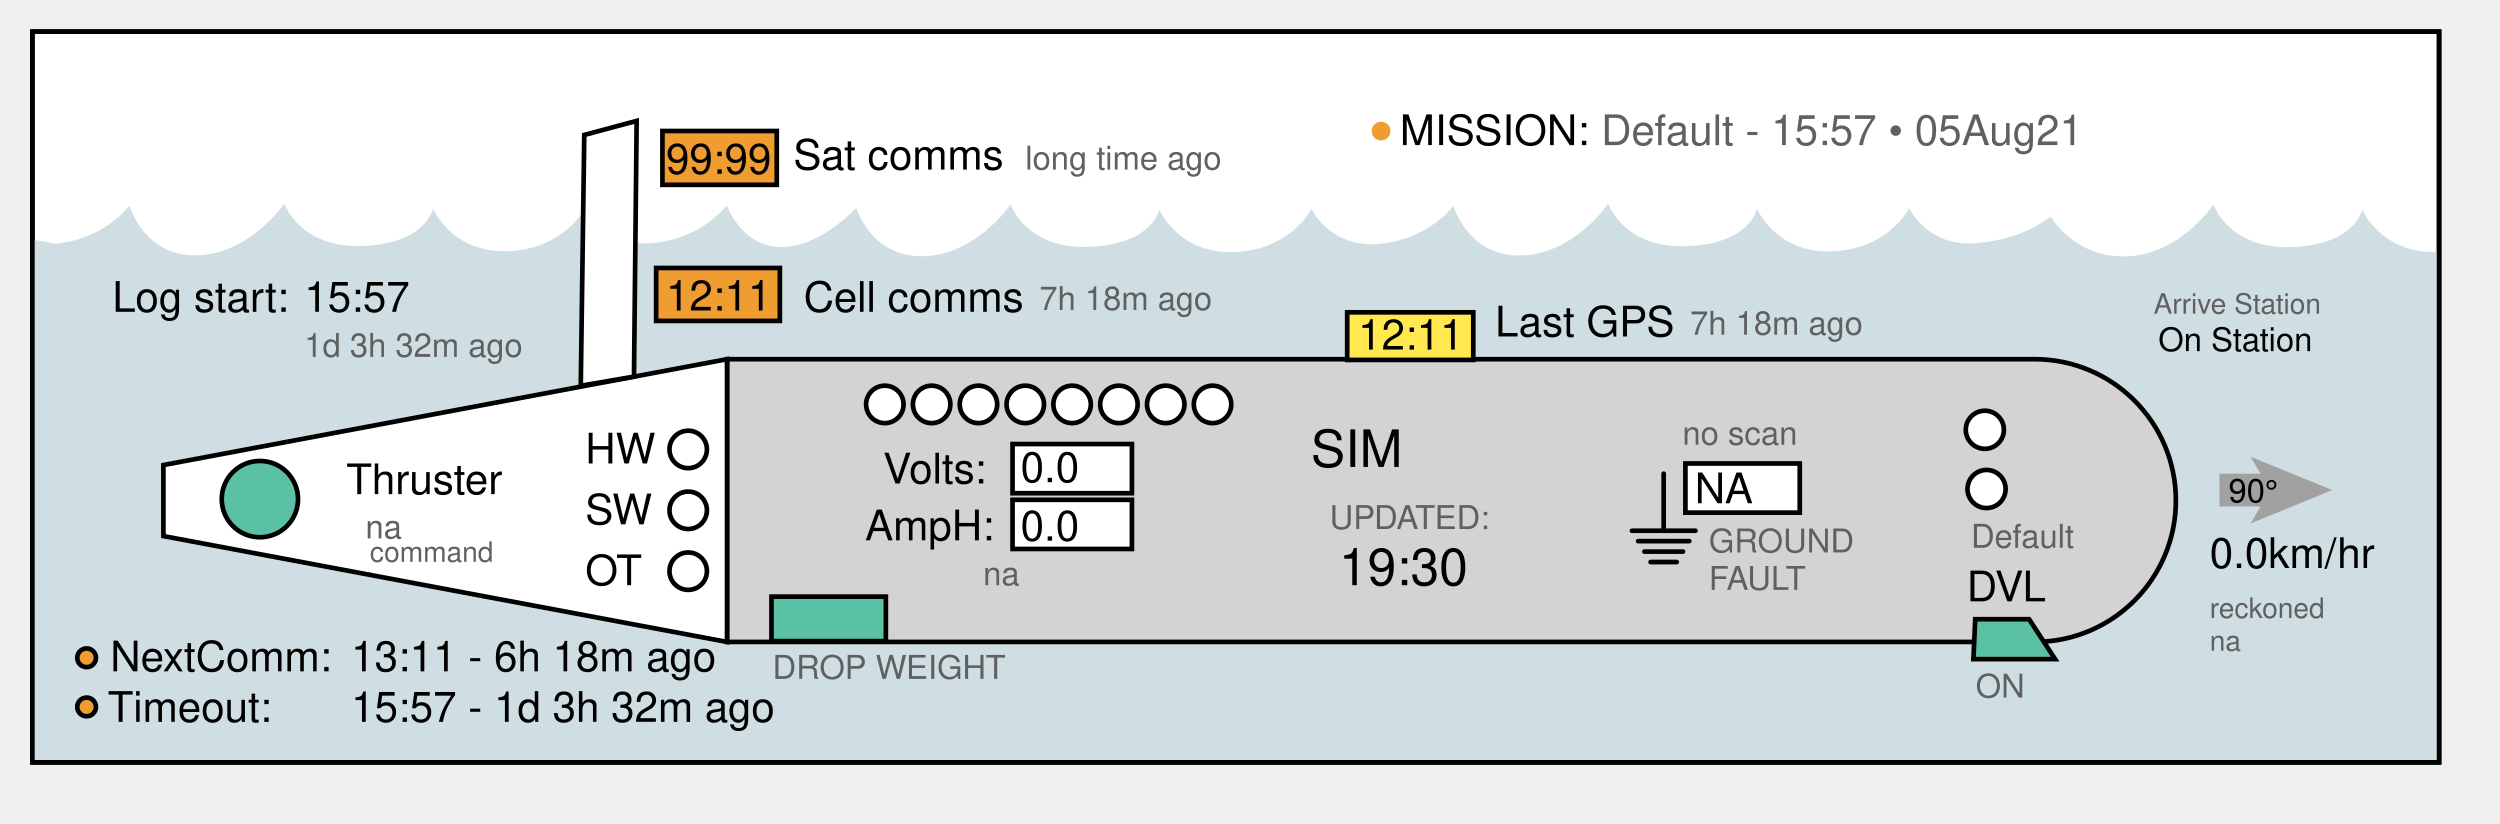
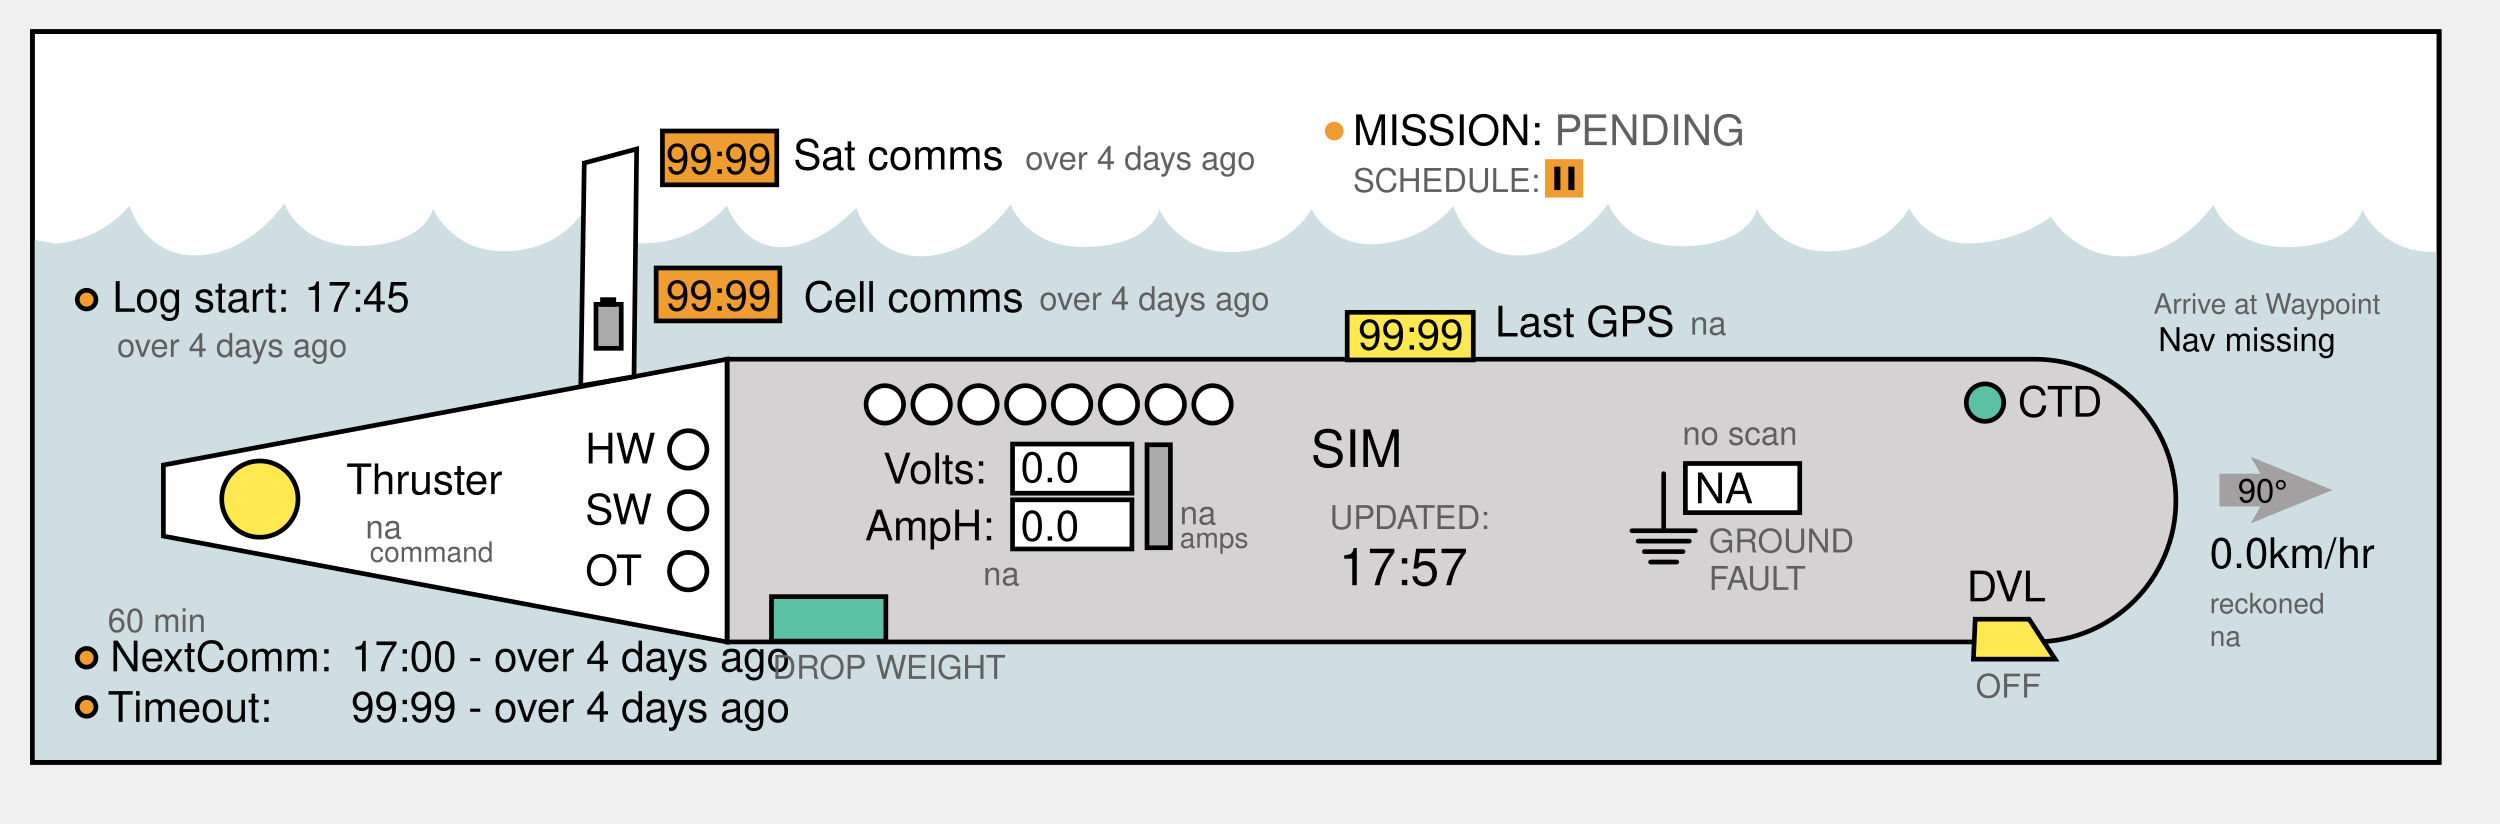
<svg xmlns="http://www.w3.org/2000/svg" version="1.1" id="Layer_1" x="0px" y="0px" viewBox="120 155 534 176" xml:space="preserve">
  <style type="text/css">
	.st0{fill:#CFDEE2;} 
	.st1{fill:none;stroke:#000000; }
	.st2{fill:#D4D2D2;stroke:#000000; } 
	.st3{fill:#FFFFFF;stroke:#000000; } 
	.st4{fill:#5AC1A4;stroke:#000000; } 
	.st5{fill:#FFE850;stroke:#000000; } 
	.st6{fill:#EF9D30;stroke:#000000; } 
	.st7{fill:#FFFFFF;stroke:#000000;stroke-linecap:round; }
	.st8{fill:#C6C4C4;stroke:#000000;stroke-linecap:round; }
	.st9{font-family:HelveticaNeue, Helvetica, Arial, sans-serif;}
	.st10{font-size:9px;}
	.st11{fill:#6D6E6E;stroke:#000000; } 
	.st12{fill:#606060;}  
	.st13{font-size:7px;}
	.st14{font-family:HelveticaNeue-Medium, Helvetica, Arial, sans-serif; }
	.st15{font-size:11px;}
	.st16{fill:#A2A0A0;} 
	.st17{fill:#e3cfa7;} 
	.st18{fill:none;stroke:none; } 
	.st19{fill:#555555;stroke:#000000;stroke-miterlimit:10;}  
	.st20{fill:#e3cfa7;stroke:#000000;stroke-miterlimit:10;}  
	.st21{fill:none;stroke:#46A247;stroke-width:4;stroke-miterlimit:10;} 
	.st22{fill:none;stroke:#555555;stroke-width:9;stroke-linecap:round;stroke-miterlimit:10;} 
	.st23{fill:none;stroke:#46A247;stroke-width:4;stroke-miterlimit:10;} 
	.st24{font-size:6px;}
	.st25{fill:#5AC1A4;stroke:none; } 
	.st26{fill:#FFE850;stroke:none; } 
	.st27{fill:#EF9D30;stroke:none; } 	
- 	
+ 	.stwhite{fill:#FFFFFF;stroke:none; } 	
	.st28{fill:#333333; } 
	.st30{font-size:8px;} 
	.st31{fill:#B4372D;} 
+ 	.st32{fill:#aaaaaa;stroke:#000000; } 
+ 	.st33{fill:#FFEEBB;stroke:none; } 
	.stleak2{fill:#7DA6D8;} 
	.stleak1{fill:#92c19b;} 
- 
+ 	.sparkbg{fill:#E8E8F0;stroke:none; } 
+ 	.sparkline{fill:none;stroke:#000000; stroke-width:0.2;}  
+ 	.sparkpoly{fill:#549fd4;stroke:none; } 	
+ 	.sparktext{font-size:6px; } 
+ 	.gridline{fill:none;stroke:#BBBBBB; stroke-width:0.3;}  
	</style>
  <rect desc="backgroundbox" x="126.91" y="161.76" class="st3" width="514.08" height="156.08" />
  <g transform="translate(0 8)">
    <g>
      <path class="st0" d="M640.68,200.81v108.71H126.47V198.07l5.36,0.98c10.57-0.98,15.74-8.04,15.74-8.04l0.18,0.2    c0,0,3.21,10.75,14.54,10.32c11.33-0.43,18.44-11.08,18.44-11.08s3.19,9.61,16.79,9.09c13.6-0.52,14.98-8.01,14.98-8.01    s3.95,9.58,16.03,9.12c12.09-0.46,16.47-9.21,16.47-9.21s3.93,8.43,14.49,7.46c10.57-0.98,15.74-8.04,15.74-8.04    s3.15,8.92,11.62,8.92c8.47,0,16.04-8.38,16.04-8.38s3.21,10.75,14.54,10.32c11.33-0.43,18.44-11.08,18.44-11.08    s3.19,9.61,16.79,9.09c13.6-0.52,14.98-8.01,14.98-8.01s3.95,9.58,16.03,9.12c12.09-0.46,16.47-9.21,16.47-9.21    s3.93,8.43,14.49,7.46c10.57-0.98,15.74-8.04,15.74-8.04l0.18,0.2c0,0,3.21,10.75,14.54,10.32c11.33-0.43,18.44-11.08,18.44-11.08    s3.19,9.61,16.79,9.09c13.6-0.52,14.98-8.01,14.98-8.01s3.95,9.58,16.03,9.12c12.09-0.46,16.47-9.21,16.47-9.21    s3.93,8.43,14.49,7.46c10.57-0.98,15.74-5.72,15.74-5.72s5,8.97,16.33,8.54c11.33-0.43,18.44-11.08,18.44-11.08    s3.19,9.61,16.79,9.09c13.6-0.52,14.98-8.01,14.98-8.01S628.59,201.27,640.68,200.81" />
    </g>
  </g>
  <rect desc="dirtbox" x="126.91" y="281.76" class="st18" width="514.08" height="36.08" />
  <rect desc="backgroundbox" x="126.91" y="161.76" class="st1" width="514.08" height="156.08" />
  <line desc="bigcable" class="st18" x1="250.77" y1="292.21" x2="268.73" y2="281.71" />
  <path desc="smallcable" class="st18" d="M137.01,323.1c0,0,7.44-8.93,20.84-8.93s20.85,8.93,42.05,8.93s29.77-18.98,47.66-28.86" />
  <path class="st2" d="M554.57,292.12l-279.27,0l0-60.4l279.27,0c16.68,0,30.2,13.52,30.2,30.2v0  C584.77,278.6,571.25,292.12,554.57,292.12z" />
  <polygon class="st3" points="154.9,269.51 275.29,292.12 275.29,231.72 154.9,254.33 " />
-   <polygon class="st3" points="255.42,235.44 244.05,237.4 244.8,183.82 255.99,180.82 " />
+   <polygon class="st3" points="255.42,235.44 244.05,237.4 244.8,189.82 255.99,186.82 " />
  <text desc="HardwareLabel" text-anchor="right" transform="matrix(1 0 0 1 245 254)" class="st9 st10">HW</text>
  <text desc="SoftwareLabel" text-anchor="right" transform="matrix(1 0 0 1 245 267)" class="st9 st10">SW</text>
  <text desc="OtherLabel" text-anchor="right" transform="matrix(1 0 0 1 245 280)" class="st9 st10">OT</text>
+   <text desc="text_batteryduration" x="372" y="255" class="st18 st9 st13">na</text>
+   <text desc="text_durationlabel" x="372" y="260" class="st18 st9 st24">hours</text>
+   <rect desc="current" x="365" y="250" class="st32" width="5" height="22" />
+   <text desc="text_current" x="372" y="267" class="st12 st9 st13">na</text>
  <rect desc="drop" x="284.79" y="282.44" class="st4" width="24.43" height="9.5" />
  <g>
    <line class="st7" x1="475.36" y1="256.18" x2="475.36" y2="267.72" />
    <line class="st7" x1="468.58" y1="268.37" x2="482.15" y2="268.37" />
    <line class="st7" x1="469.91" y1="270.59" x2="480.82" y2="270.59" />
    <line class="st7" x1="471.24" y1="272.82" x2="479.49" y2="272.82" />
  </g>
  <line class="st8" x1="472.57" y1="275.05" x2="478.16" y2="275.05" />
-   <circle desc="thrust" class="st4" cx="175.51" cy="261.61" r="8.15" />
+   <circle desc="thrust" class="st5" cx="175.51" cy="261.61" r="8.15" />
  <g>
    <circle desc="bat1" class="st3" cx="309" cy="241.38" r="4" />
    <circle desc="bat2" class="st3" cx="319" cy="241.38" r="4" />
    <circle desc="bat3" class="st3" cx="329" cy="241.38" r="4" />
    <circle desc="bat4" class="st3" cx="339" cy="241.38" r="4" />
    <circle desc="bat5" class="st3" cx="349" cy="241.38" r="4" />
    <circle desc="bat6" class="st3" cx="359" cy="241.38" r="4" />
    <circle desc="bat7" class="st3" cx="369" cy="241.38" r="4" />
    <circle desc="bat8" class="st3" cx="379" cy="241.38" r="4" />
  </g>
-   <circle desc="missiondefault" class="st27" cx="415" cy="183" r="2" />
-   <circle desc="scheduleddefault" class="st18" cx="415" cy="193.5" r="1.6" />
+   <rect desc="argobattery_back" x="247.3" y="220" class="st32" width="5.4" height="9.4" />
+   <rect desc="argobattery_top" x="248.7" y="219" class="st32" width="2.4" height="1" />
+   <rect desc="argobattery" x="247.5" y="220" class="st18" width="5" height="9" />
+   <circle desc="CTD" class="st4" cx="544" cy="241" r="4" />
+   <circle desc="missiondefault" class="st27" cx="405" cy="183" r="2" />
+   <circle desc="scheduleddefault" class="st18" cx="405" cy="193.5" r="1.6" />
  <circle desc="commoverdue" class="st6" cx="138.5" cy="295.5" r="2" />
+   <circle desc="logoverdue" class="st6" cx="138.5" cy="219" r="2" />
  <circle desc="missionoverdue" class="st6" cx="138.5" cy="306" r="2" />
  <rect desc="satcomm" x="261.49" y="182.98" class="st6" width="24.43" height="11.5" />
  <rect desc="cell" x="260.15" y="212.24" class="st6" width="26.43" height="11.31" />
  <rect desc="gps" x="407.76" y="221.71" class="st5" width="26.93" height="10.17" />
  <rect desc="amps" x="336.28" y="261.76" class="st3" width="25.5" height="10.5" />
  <rect desc="volts" x="336.28" y="249.85" class="st3" width="25.5" height="10.5" />
  <rect desc="gf_rect" x="480" y="254.0" class="st3" width="24.43" height="10.5" />
  <circle desc="HW" class="st3" cx="267" cy="251" r="4" />
  <circle desc="SW" class="st3" cx="267" cy="264" r="4" />
  <circle desc="OT" class="st3" cx="267" cy="277" r="4" />
-   <polygon desc="dvl" class="st4" points="541.91,287.26 553.41,287.26 558.97,295.79 541.52,295.79 " />
+   <polygon desc="dvl" class="st5" points="541.91,287.26 553.41,287.26 558.97,295.79 541.52,295.79 " />
  <polygon desc="cart" class="st18" points="348.8,282.24 348.8,315.73 524.05,315.73 524.05,282.24 503.4,282.24 496.15,301.22 381.17,301.22   369.22,282.74 " />
  <circle desc="circle1" class="st18" cx="362.59" cy="298.44" r="5.86" />
  <circle desc="circle2" class="st18" cx="510.1" cy="298.44" r="5.86" />
-   <circle desc="UBAT" class="st3" cx="543.96" cy="246.8" r="4.07" />
-   <circle desc="flow" class="st3" cx="544.33" cy="259.45" r="4.07" />
-   <text desc="text_flowago" transform="matrix(1 0 0 1 541.0 272.0)" class="st12 st9 st13">Default</text>
+   <text desc="text_flowago" transform="matrix(1 0 0 1 541.0 272.0)" class="st12 st9 st13" />
+   <circle desc="UBAT" class="st18" cx="544" cy="251" r="4" />
+   <circle desc="flow" class="st18" cx="544" cy="261" r="4" />
+   <text desc="text_cameraago" transform="matrix(1 0 0 1 558 258)" class="st12 st9 st13" />
+   <rect desc="CameraBody" class="st18" x="540" y="250" width="16" height="10" />
+   <circle desc="CameraLens" class="st18" cx="548" cy="255" r="3" />
+   <polygon desc="LowGF" class="st18" points="510,265 514,255 506,255 510,263" />
+   <polygon desc="HighGF" class="st18" points="510,255 514,263 506,263 510,255" />
  <g desc="arrow" transform="rotate (-90,604.94,259.74), rotate(90,605,259.74)">
    <rect x="594.14" y="256.24" class="st16" width="11.73" height="7" />
    <g>
-       <polygon class="st16" points="618.22,259.74 600.81,266.86 604.94,259.74 600.81,252.63       " />
+       <polygon class="st16" points="618.22,259.74 600.81,266.86 604.94,259.74 600.81,252.63" />
    </g>
  </g>
-   <text desc="mission" transform="matrix(1 0 0 1 462.0 186)" class="st9 st10 st12">Default - 15:57 • 05Aug21</text>
-   <text desc="missionsched" transform="matrix(1 0 0 1 419.5 196)" class="st12 st9 st13" />
-   <text desc="text_cell" transform="matrix(1 0 0 1 262.2472 221.3249)" class="st9 st10">12:11</text>
-   <text desc="test_note" transform="matrix(1 0 0 1 133 174)" class="st12 st9 st13" />
-   <text desc="test_notetime" transform="matrix(1 0 0 1 134 180)" class="st12 st9 st24" />
+   <text desc="mission" transform="matrix(1 0 0 1 452.0 186)" class="st9 st10 st12">PENDING </text>
+   <text desc="text_missionago" transform="matrix(1 0 0 1 452 177)" class="st12 st9 sparktext" />
+   <text desc="missionsched" transform="matrix(1 0 0 1 460 196)" class="st12 st9 st13" />
+   <text desc="text_cell" transform="matrix(1 0 0 1 262.2472 221.3249)" class="st9 st10">99:99</text>
  <text desc="text_sat" transform="matrix(1 0 0 1 262.2478 192.1254)" class="st9 st10">99:99</text>
-   <text desc="text_gps" transform="matrix(1 0 0 1 410.1005 229.6799)" class="st9 st10">12:11</text>
-   <text desc="text_bearing" transform="matrix(1 0 0 1 596 262.3)" class="st9 st13">90°</text>
+   <text desc="text_gps" transform="matrix(1 0 0 1 410.1005 229.6799)" class="st9 st10">99:99</text>
+   <text desc="text_bearing" transform="matrix(1 0 0 1 598 262.3)" class="st9 st13">90°</text>
  <text desc="text_thrusttime" transform="matrix(1 0 0 1 592 276.3205)" class="st9 st10">0.0km/hr</text>
-   <text desc="text_nextcomm" transform="matrix(1 0 0 1 195 298.3899)" class="st9 st10">13:11 - 6h 18m ago</text>
-   <text desc="text_timeout" transform="matrix(1 0 0 1 195 309.1899)" class="st9 st10">15:57 - 1d 3h 32m ago</text>
-   <text desc="text_commago" transform="matrix(1 0 0 1 339.0 191.2224)" class="st12 st9 st13">long time ago</text>
-   <text desc="text_logtime" transform="matrix(1 0 0 1 185.0 221.6039)" class="st9 st10">15:57</text>
-   <text desc="text_logago" transform="matrix(1 0 0 1 185.0 231.2224)" class="st12 st9 st13">1d 3h 32m ago</text>
-   <text desc="text_cellago" transform="matrix(1 0 0 1 342.0 221.2224)" class="st12 st9 st13">7h 18m ago</text>
+   <text desc="text_needcommstime" transform="matrix(1 0 0 1 143 290)" class="st12 st9 st13">60 min</text>
+   <text desc="text_nextcomm" transform="matrix(1 0 0 1 195 298.3899)" class="st9 st10">17:00 - over 4 days ago</text>
+   <text desc="text_timeout" transform="matrix(1 0 0 1 195 309.1899)" class="st9 st10">99:99 - over 4 days ago</text>
+   <text desc="text_commago" transform="matrix(1 0 0 1 339.0 191.2224)" class="st12 st9 st13">over 4 days ago</text>
+   <text desc="text_logtime" transform="matrix(1 0 0 1 185.0 221.6039)" class="st9 st10">17:45</text>
+   <text desc="text_logago" transform="matrix(1 0 0 1 145.0 231.2224)" class="st12 st9 st13">over 4 days ago</text>
+   <text desc="text_cellago" transform="matrix(1 0 0 1 342.0 221.2224)" class="st12 st9 st13">over 4 days ago</text>
  <text desc="text_volts" transform="matrix(1 0 0 1 338.0 257.9931)" class="st9 st10">0.0</text>
  <text desc="text_amps" transform="matrix(1 0 0 1 338.0 270.4917)" class="st9 st10">0.0</text>
  <text desc="text_ampago" transform="matrix(1 0 0 1 330.0 280.0)" class="st12 st9 st13">na</text>
-   <text desc="text_droptime" transform="matrix(1 0 0 1 338 300)" class="st12 st9 st13" />
+   <text desc="text_droptime" transform="matrix(1 0 0 1 285 307)" class="st12 st9 st13" />
  <text desc="text_gftime" transform="matrix(1 0 0 1 479.3629 250)" class="st12 st9 st13">no scan</text>
-   <text desc="text_gpsago" transform="matrix(1 0 0 1 481 226.5)" class="st12 st9 st13">7h 18m ago</text>
+   <text desc="text_gpsago" transform="matrix(1 0 0 1 481 226.5)" class="st12 st9 st13">na</text>
  <text desc="text_gf" transform="matrix(1 0 0 1 482 262.4973)" class="st9 st10">NA</text>
+   <text desc="text_arrive" transform="matrix(1 0 0 1 580 222)" class="st12 st9 st24">Arrive at Waypoint</text>
  <text desc="text_speed" transform="matrix(1 0 0 1 198.0612 270)" class="st12 st9 st13">na</text>
  <text desc="text_vehicle" transform="matrix(1 0 0 1 400 254.7336)" class="st14 st15">SIM</text>
-   <text desc="text_lastupdate" transform="matrix(1 0 0 1 406.0 280.0)" class="st14 st15">19:30</text>
-   <text desc="reckoned_detail" transform="matrix(1 0 0 1 592 294)" class="st12 st9 st24">na</text>
-   <text desc="text_arrivestation" transform="matrix(1 0 0 1 581 230)" class="st9 st13">On Station</text>
+   <text desc="text_lastupdate" transform="matrix(1 0 0 1 406.0 280.0)" class="st14 st15">17:57</text>
+   <text desc="reckoned_detail" transform="matrix(1 0 0 1 592 293)" class="st12 st9 st24">na</text>
+   <text desc="text_arrivestation" transform="matrix(1 0 0 1 581 230)" class="st9 st13">Nav missing</text>
  <text desc="text_stationdist" transform="matrix(1 0 0 1 582 238)" class="st12 st9 st24" />
  <text desc="text_currentdist" transform="matrix(1 0 0 1 582 245)" class="st12 st9 st24" />
-   <text desc="text_dvlstatus" transform="matrix(1 0 0 1 542 304)" class="st12 st9 st13">ON</text>
-   <text desc="text_criticalerror" transform="matrix(1 0 0 1 154.0 176)" class="st9 st30 st31" />
-   <text desc="text_criticaltime" transform="matrix(1 0 0 1 156 183)" class="st12 st9 st13" />
-   <text transform="matrix(1 0 0 1 419.0 186)" class="st9 st10">MISSION:</text>
-   <text transform="matrix(1 0 0 1 404.0 268.0)" class="st12 st9 st13">UPDATED:</text>
-   <text desc="reckoned_label" transform="matrix(1 0 0 1 592 287)" class="st12 st9 st24">reckoned</text>
-   <text desc="speeded_label" transform="matrix(1 0 0 1 199 275)" class="st12 st9 st24">command</text>
-   <text transform="matrix(1 0 0 1 308.64 258.2642)" class="st9 st10">Volts:</text>
-   <text transform="matrix(1 0 0 1 304.7791 270.4165)" class="st9 st10">AmpH:</text>
-   <text transform="matrix(1 0 0 1 285 300)" class="st12 st9 st13">DROP WEIGHT</text>
-   <text transform="matrix(1 0 0 1 143.5453 298.3899)" class="st9 st10">NextComm:</text>
-   <text transform="matrix(1 0 0 1 143.0 309.1899)" class="st9 st10">Timeout: </text>
+   <text desc="text_dvlstatus" transform="matrix(1 0 0 1 542 304)" class="st12 st9 st13">OFF</text>
+   <text desc="text_criticalerror" transform="matrix(1 0 0 1 352.0 300)" class="st9 st30 st31" />
+   <text desc="text_criticaltime" transform="matrix(1 0 0 1 354 307)" class="st12 st9 st13" />
+   <text desc="pausedtext" transform="matrix(1 0 0 1 409 196)" class="st12 st9 st13">SCHEDULE:</text>
+   <rect x="450" y="189" class="st27" width="8.2" height="8.2" />
+   <rect x="452" y="190.6" width="1.3" height="5" />
+   <rect x="455" y="190.6" width="1.3" height="5" />
  <g>
    <text transform="matrix(1 0 0 1 485 273)" class="st12 st9 st13">GROUND</text>
    <text transform="matrix(1 0 0 1 485 281)" class="st12 st9 st13">FAULT</text>
  </g>
+   <text transform="matrix(1 0 0 1 409.0 186)" class="st9 st10">MISSION:</text>
+   <text transform="matrix(1 0 0 1 404.0 268.0)" class="st12 st9 st13">UPDATED:</text>
+   <text desc="reckoned_label" transform="matrix(1 0 0 1 592 286)" class="st12 st9 st24">reckoned</text>
+   <text desc="speeded_label" transform="matrix(1 0 0 1 199 275)" class="st12 st9 st24">command</text>
+   <text transform="matrix(1 0 0 1 308.64 258.2642)" class="st9 st10">Volts:</text>
+   <text transform="matrix(1 0 0 1 304.7791 270.4165)" class="st9 st10">AmpH:</text>
+   <text desc="text_amplabel" x="372" y="272" class="st12 st9 st24">amps</text>
+   <text transform="matrix(1 0 0 1 285 300)" class="st12 st9 st13">DROP WEIGHT</text>
+   <text transform="matrix(1 0 0 1 143.5453 298.3899)" class="st9 st10">NextComm:</text>
+   <text transform="matrix(1 0 0 1 143.0 309.1899)" class="st9 st10">Timeout: </text>
+   <text desc="" transform="matrix(1 0 0 1 551 244)" class="st9 st10">CTD</text>
  <text transform="matrix(1 0 0 1 540.0956 283.4494)" class="st9 st10">DVL</text>
  <text transform="matrix(1 0 0 1 439.3514 226.8654)" class="st9 st10">Last GPS</text>
  <text transform="matrix(1 0 0 1 289.4541 191.2224)" class="st9 st10">Sat comms</text>
  <text transform="matrix(1 0 0 1 291.6499 221.6039)" class="st9 st10">Cell comms</text>
  <text transform="matrix(1 0 0 1 144.0 221.6039)" class="st9 st10">Log start:</text>
  <text transform="matrix(1 0 0 1 193.9667 260.552)" class="st9 st10">Thruster</text>
-   <text desc="arrive_label" transform="matrix(1 0 0 1 580 222)" class="st12 st9 st24">Arrive Station</text>
</svg>
